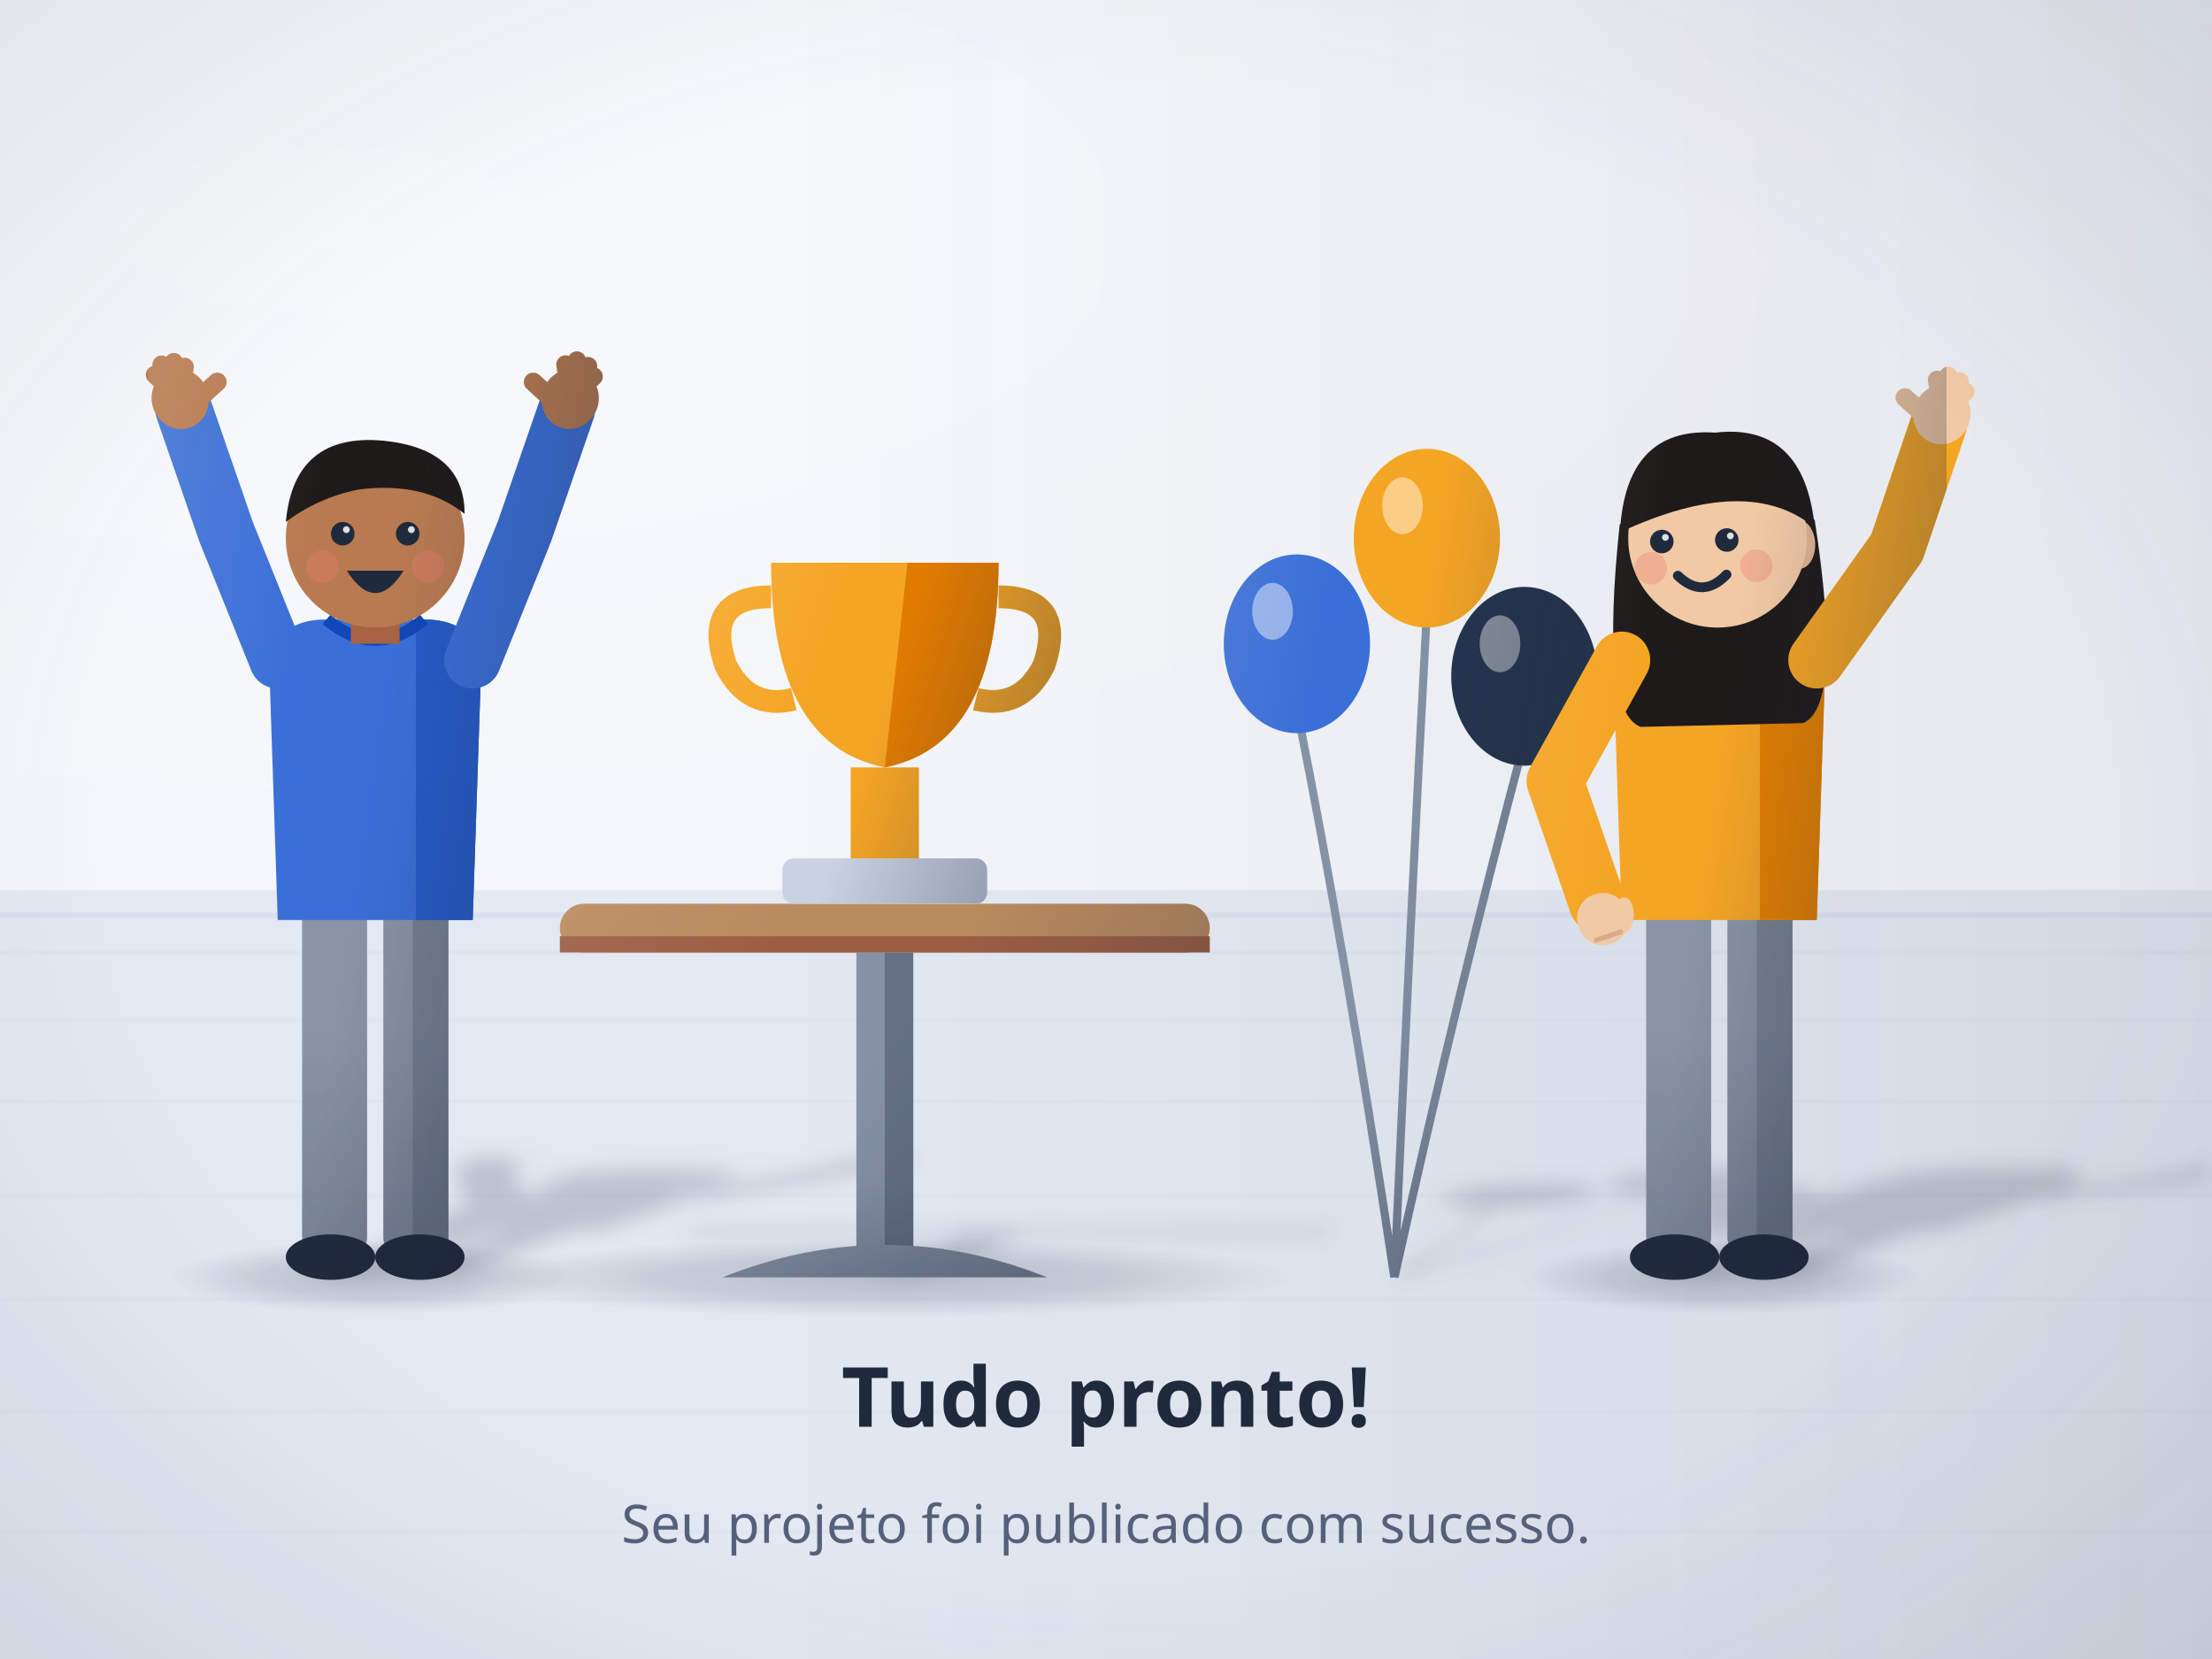
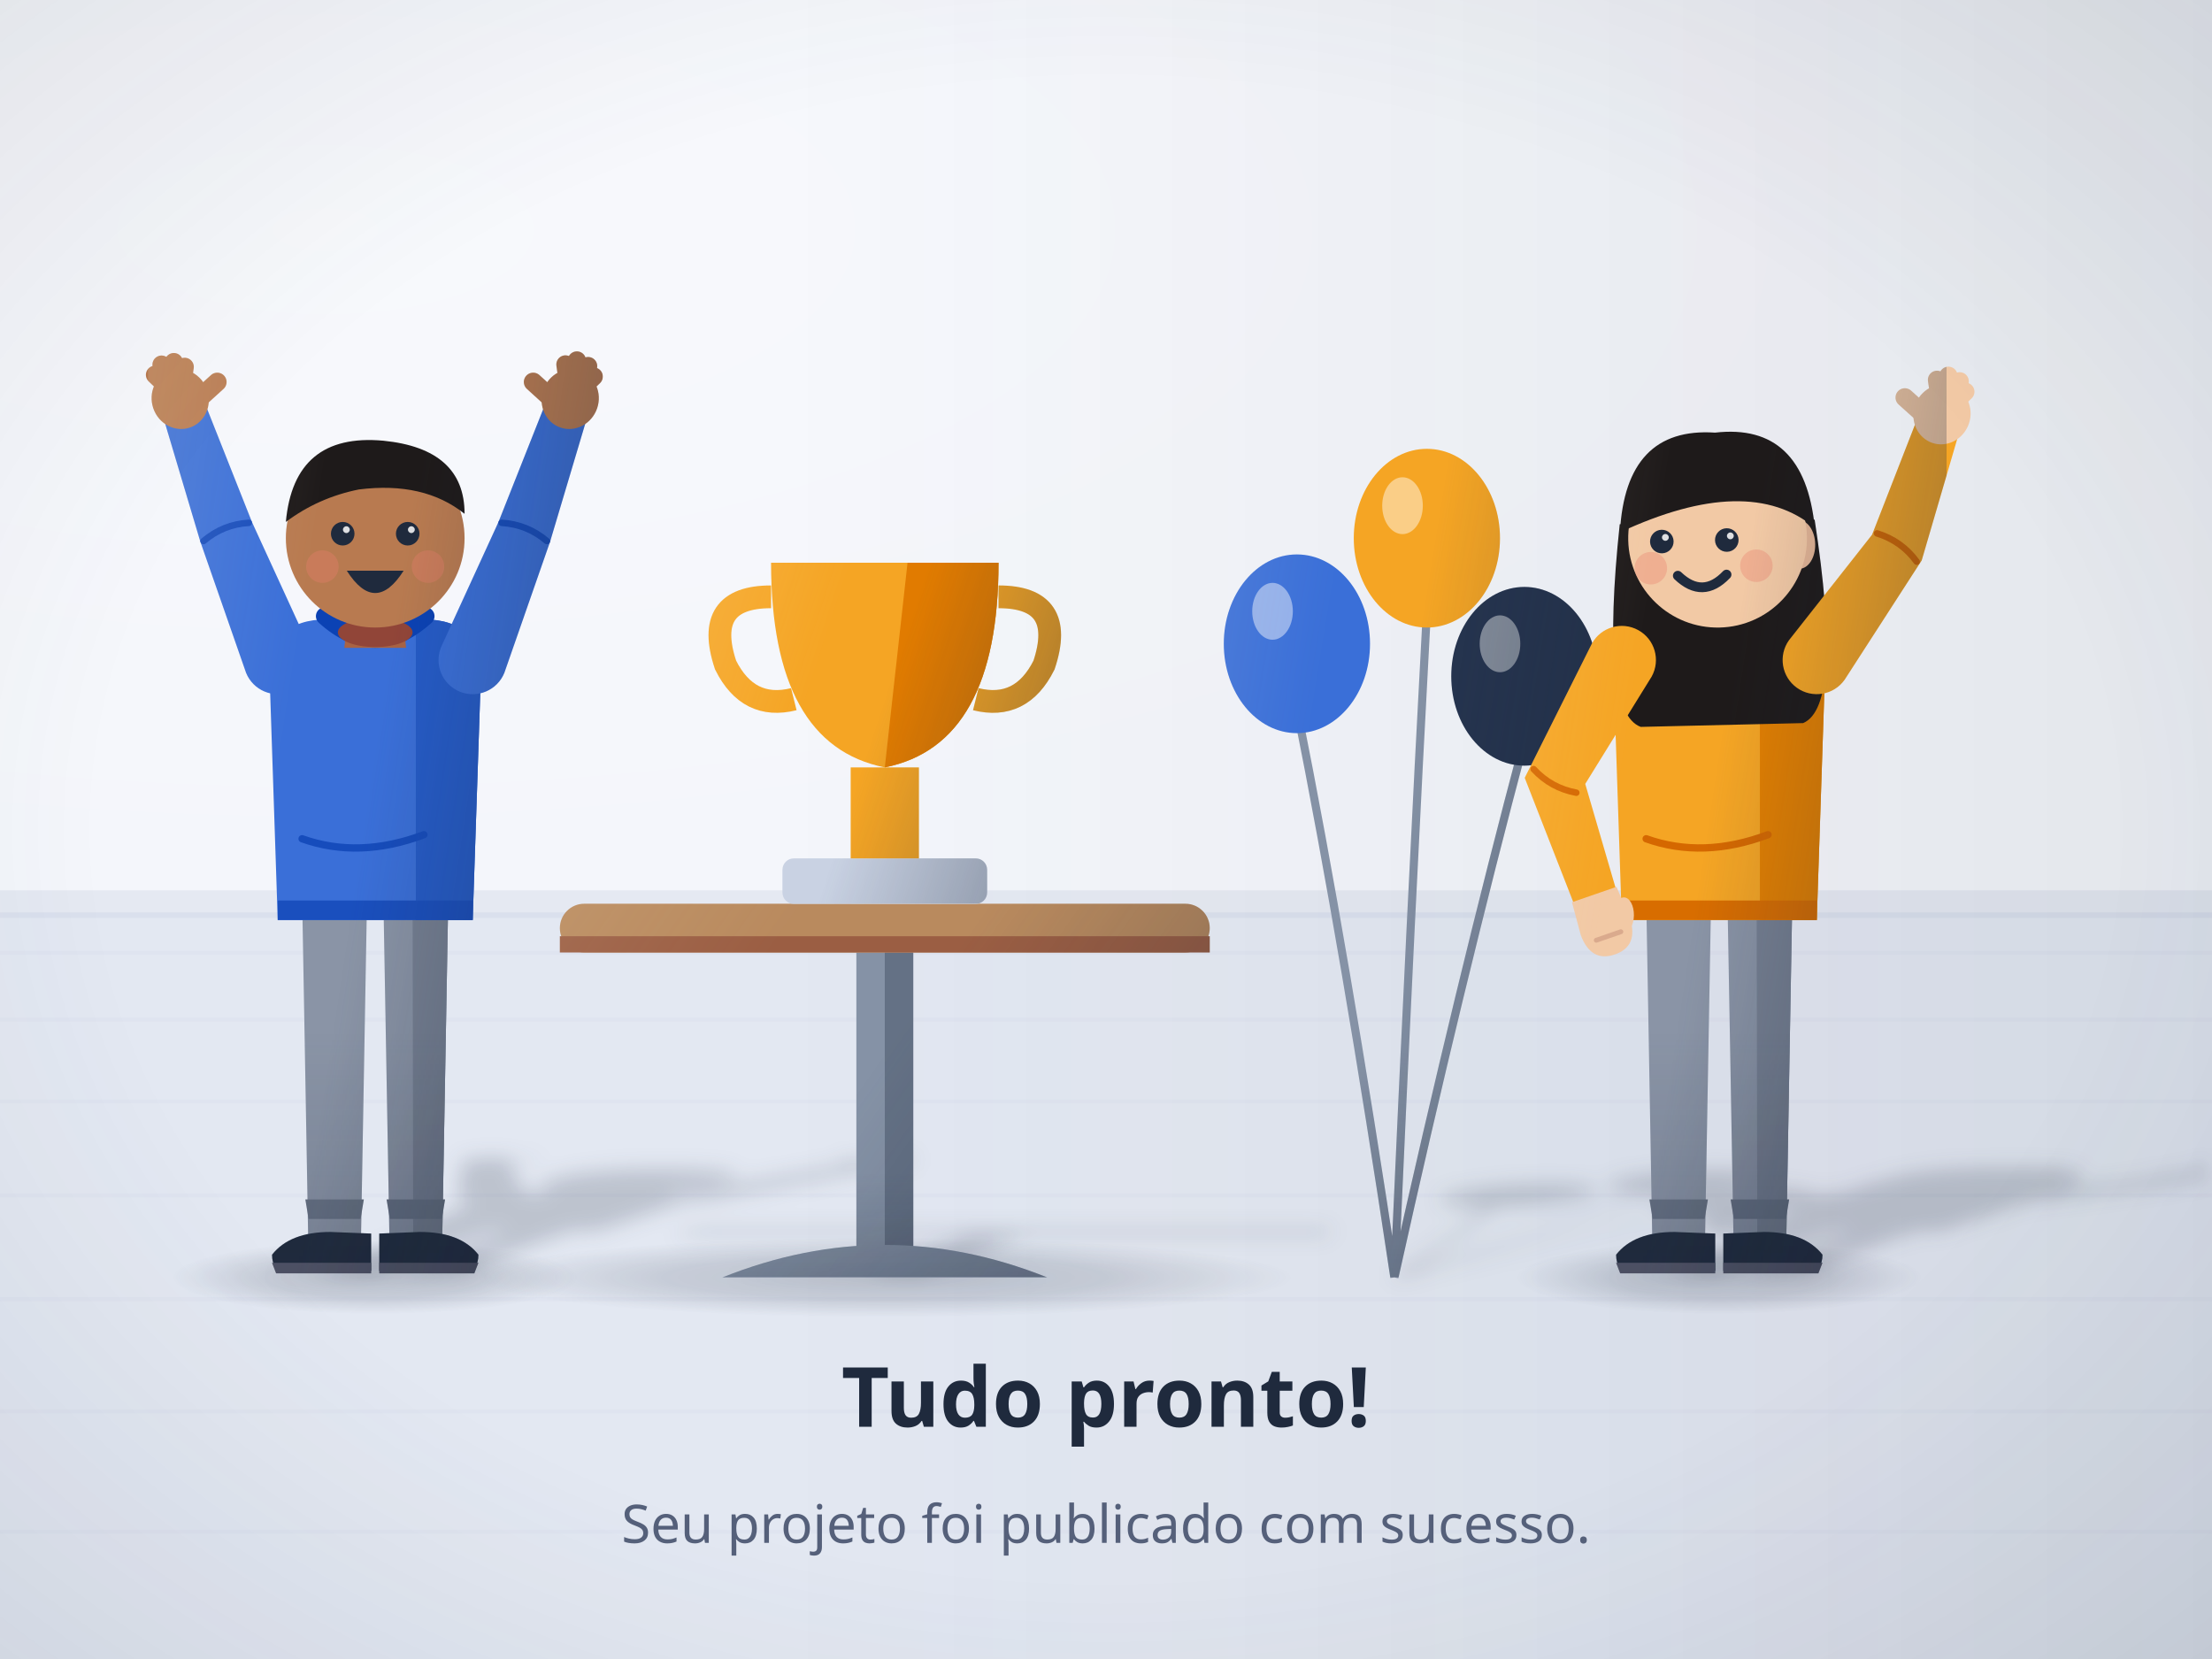
<svg xmlns="http://www.w3.org/2000/svg" width="800" height="600" viewBox="0 0 800 600">
  <defs>
    <linearGradient id="sky" x1="0" y1="0" x2="0" y2="1">
      <stop offset="0" stop-color="#DCEBF7" />
      <stop offset="0.55" stop-color="#e6f1f9" />
      <stop offset="0.85" stop-color="#EFF6FC" />
      <stop offset="1" stop-color="#EEF5FB" />
    </linearGradient>
    <linearGradient id="ground" x1="0" y1="0" x2="0" y2="1">
      <stop offset="0" stop-color="#9CC793" />
      <stop offset="1" stop-color="#7AB582" />
    </linearGradient>
    <radialGradient id="cshadow">
      <stop offset="0" stop-color="rgb(31,42,61)" stop-opacity="0.195" />
      <stop offset="0.55" stop-color="rgb(31,42,61)" stop-opacity="0.143" />
      <stop offset="1" stop-color="rgb(31,42,61)" stop-opacity="0" />
    </radialGradient>
    <filter id="hazeFar" color-interpolation-filters="sRGB">
      <feColorMatrix type="matrix" values="0.92 0 0 0 0.077 0 0.92 0 0 0.077 0 0 0.92 0 0.079 0 0 0 1 0" />
    </filter>
    <filter id="hazeMid" color-interpolation-filters="sRGB">
      <feColorMatrix type="matrix" values="0.96 0 0 0 0.038 0 0.96 0 0 0.039 0 0 0.96 0 0.039 0 0 0 1 0" />
    </filter>
    <linearGradient id="lgLight" x1="0" y1="0" x2="1" y2="0.35">
      <stop offset="0" stop-color="#FFF4DE" stop-opacity="0.156" />
      <stop offset="0.42" stop-color="#FFF4DE" stop-opacity="0" />
    </linearGradient>
    <linearGradient id="lgShade" x1="0" y1="0" x2="1" y2="0.35">
      <stop offset="0.6" stop-color="rgb(31,42,61)" stop-opacity="0" />
      <stop offset="1" stop-color="rgb(31,42,61)" stop-opacity="0.300" />
    </linearGradient>
    <linearGradient id="lgAO" x1="0" y1="0" x2="0" y2="1">
      <stop offset="0.72" stop-color="rgb(31,42,61)" stop-opacity="0" />
      <stop offset="1" stop-color="rgb(31,42,61)" stop-opacity="0.192" />
    </linearGradient>
    <filter id="toWhite" color-interpolation-filters="sRGB">
      <feColorMatrix values="0 0 0 0 1 0 0 0 0 1 0 0 0 0 1 0 0 0 1 0" />
    </filter>
    <filter id="castF" x="-30%" y="-30%" width="160%" height="160%" color-interpolation-filters="sRGB">
      <feColorMatrix values="0 0 0 0 0.122 0 0 0 0 0.165 0 0 0 0 0.239 0 0 0 1 0" />
      <feGaussianBlur stdDeviation="3.6" />
    </filter>
    <clipPath id="groundClip">
      <rect y="330.0" width="800" height="600" />
    </clipPath>
    <radialGradient id="glow" cx="0.15" cy="0.25" r="0.75">
      <stop offset="0" stop-color="#FFF4DE" stop-opacity="0.330" />
      <stop offset="1" stop-color="#FFF4DE" stop-opacity="0" />
    </radialGradient>
    <linearGradient id="falloff" x1="0" y1="0" x2="1" y2="0">
      <stop offset="0.35" stop-color="rgb(31,42,61)" stop-opacity="0" />
      <stop offset="1" stop-color="rgb(31,42,61)" stop-opacity="0.078" />
    </linearGradient>
    <radialGradient id="vignette" cx="0.5" cy="0.5" r="0.75">
      <stop offset="0.6" stop-color="rgb(31,42,61)" stop-opacity="0" />
      <stop offset="1" stop-color="rgb(31,42,61)" stop-opacity="0.102" />
    </radialGradient>
  </defs>
  <rect width="800" height="330" fill="#F4F6FB" />
  <rect y="330" width="800" height="270" fill="#E3E8F2" />
  <rect y="322" width="800" height="10" fill="#C9D2E3" fill-opacity="0.35" stroke-opacity="0.35" />
  <rect x="0" y="343.9" width="800" height="1.5" fill="#C9D2E3" fill-opacity="0.15" stroke-opacity="0.15" />
  <rect x="0" y="368.0" width="800" height="1.5" fill="#C9D2E3" fill-opacity="0.15" stroke-opacity="0.15" />
  <rect x="0" y="397.6" width="800" height="1.5" fill="#C9D2E3" fill-opacity="0.15" stroke-opacity="0.15" />
  <rect x="0" y="431.6" width="800" height="1.5" fill="#C9D2E3" fill-opacity="0.15" stroke-opacity="0.15" />
  <rect x="0" y="469.1" width="800" height="1.5" fill="#C9D2E3" fill-opacity="0.15" stroke-opacity="0.15" />
  <rect x="0" y="509.7" width="800" height="1.5" fill="#C9D2E3" fill-opacity="0.15" stroke-opacity="0.15" />
  <rect x="0" y="553.2" width="800" height="1.5" fill="#C9D2E3" fill-opacity="0.15" stroke-opacity="0.15" />
  <rect width="800" height="330" fill="url(#glow)" style="mix-blend-mode: screen;" />
  <rect width="800" height="600" fill="url(#falloff)" style="mix-blend-mode: multiply;" />
  <g clip-path="url(#groundClip)" opacity="0.189" style="mix-blend-mode: multiply;">
    <g filter="url(#castF)">
      <use href="#b_festa_mesa" transform="translate(320.0 462.0) matrix(1 0 -0.350 0.13 0 0) scale(2.938)" />
      <use href="#b_festa_baloes" transform="translate(504.3 462.0) matrix(1 0 -0.350 0.13 0 0) scale(2.938)" />
      <use href="#b_festa_pessoa1" transform="translate(135.7 462.0) matrix(1 0 -0.350 0.13 0 0) scale(2.938)" />
      <use href="#b_festa_pessoa2" transform="translate(621.8 462.0) matrix(1 0 -0.350 0.13 0 0) scale(2.938)" />
    </g>
  </g>
  <g transform="translate(320.0 462.0) scale(2.938)">
    <ellipse cx="0" cy="0" rx="50.0" ry="4.9" fill="url(#cshadow)" />
  </g>
  <g style="isolation: isolate;">
    <g id="festa_mesa" transform="translate(320.0 462.0) scale(2.938)">
      <g id="b_festa_mesa">
        <rect x="-3.5" y="-40" width="7" height="37" rx="0" fill="#8592A6" />
        <rect x="0" y="-40" width="3.5" height="37" rx="0" fill="#647185" />
        <path d="M-20 0 Q0 -8 20 0 Z" fill="#8592A6" />
        <rect x="-40" y="-46" width="80" height="6" rx="3" fill="#B98A5E" />
        <rect x="-40" y="-42" width="80" height="2" rx="0" fill="#9B5E43" />
      </g>
    </g>
    <mask id="mk_festa_mesa" maskUnits="userSpaceOnUse" x="155.5" y="299.8" width="329.0" height="162.2">
      <use href="#b_festa_mesa" transform="translate(320.0 462.0) scale(2.938)" filter="url(#toWhite)" />
    </mask>
    <g mask="url(#mk_festa_mesa)" opacity="1">
      <rect x="155.5" y="299.8" width="329.0" height="162.2" fill="url(#lgLight)" style="mix-blend-mode: screen;" />
      <rect x="155.5" y="299.8" width="329.0" height="162.2" fill="url(#lgShade)" style="mix-blend-mode: multiply;" />
      <rect x="202.5" y="326.9" width="235.0" height="135.1" fill="url(#lgAO)" style="mix-blend-mode: multiply;" />
    </g>
  </g>
  <g style="isolation: isolate;">
    <g id="festa_baloes" transform="translate(504.3 462.0) scale(2.938)">
      <g id="b_festa_baloes">
        <path d="M0 0 Q-6 -40 -12 -70 M0 0 Q2 -45 4 -82 M0 0 Q8 -36 16 -66" stroke="#8592A6" stroke-width="1" fill="none" />
        <ellipse cx="-12" cy="-78" rx="9" ry="11" fill="#3A6FD8" />
        <ellipse cx="-15" cy="-82" rx="2.5" ry="3.5" fill="#FFFFFF" fill-opacity="0.45" stroke-opacity="0.45" />
        <ellipse cx="4" cy="-91" rx="9" ry="11" fill="#F5A524" />
        <ellipse cx="1" cy="-95" rx="2.5" ry="3.5" fill="#FFFFFF" fill-opacity="0.45" stroke-opacity="0.45" />
        <ellipse cx="16" cy="-74" rx="9" ry="11" fill="#25344F" />
        <ellipse cx="13" cy="-78" rx="2.5" ry="3.5" fill="#FFFFFF" fill-opacity="0.45" stroke-opacity="0.45" />
      </g>
    </g>
    <mask id="mk_festa_baloes" maskUnits="userSpaceOnUse" x="422.0" y="109.5" width="164.5" height="352.5">
      <use href="#b_festa_baloes" transform="translate(504.3 462.0) scale(2.938)" filter="url(#toWhite)" />
    </mask>
    <g mask="url(#mk_festa_baloes)" opacity="1">
      <rect x="422.0" y="109.5" width="164.5" height="352.5" fill="url(#lgLight)" style="mix-blend-mode: screen;" />
      <rect x="422.0" y="109.5" width="164.5" height="352.5" fill="url(#lgShade)" style="mix-blend-mode: multiply;" />
      <rect x="445.5" y="168.2" width="117.5" height="293.8" fill="url(#lgAO)" style="mix-blend-mode: multiply;" />
    </g>
  </g>
  <g transform="translate(135.7 462.0) scale(2.938)">
    <ellipse cx="0" cy="0" rx="25.0" ry="4.5" fill="url(#cshadow)" />
  </g>
  <g style="isolation: isolate;">
    <g id="festa_pessoa1" transform="translate(135.7 462.0) scale(2.938)">
      <g id="b_festa_pessoa1">
        <g transform="scale(1 1)">
-           <rect x="-9" y="-47" width="8" height="45" rx="3" fill="#8A94A6" />
-           <rect x="1" y="-47" width="8" height="45" rx="3" fill="#8A94A6" />
-           <rect x="4.6" y="-47" width="4.4" height="45" rx="2" fill="#768092" />
-           <ellipse cx="-5.5" cy="-2.5" rx="5.5" ry="2.8" fill="#1F2A3D" />
-           <ellipse cx="5.5" cy="-2.5" rx="5.5" ry="2.8" fill="#1F2A3D" />
+           <path d="M-9 -47 L-1 -47 L-1.8 -2 L-8.2 -2 Z" fill="#8A94A6" />
+           <path d="M1 -47 L9 -47 L8.2 -2 L1.8 -2 Z" fill="#8A94A6" />
+           <path d="M4.6 -47 L9 -47 L8.2 -2 L4.68 -2 Z" fill="#768092" />
+           <path d="M-8.6 -9.6 L-1.4 -9.6 L-1.8 -7.2 L-8.2 -7.2 Z" fill="#687285" />
+           <path d="M1.4 -9.6 L8.6 -9.6 L8.2 -7.2 L1.8 -7.2 Z" fill="#687285" />
+           <path d="M-0.5 -5.4 L-0.5 -0.8 L-11 -0.8 Q-12.7 -0.8 -12.7 -2.8 Q-10.5 -5.6 -5.5 -5.6 Z" fill="#1F2A3D" />
+           <path d="M-0.5 -1.8 L-12.7 -1.8 L-12.2 -0.5 L-0.5 -0.5 Z" fill="#56586C" />
+           <path d="M0.5 -5.4 L0.5 -0.8 L11 -0.8 Q12.7 -0.8 12.7 -2.8 Q10.5 -5.6 5.5 -5.6 Z" fill="#1F2A3D" />
+           <path d="M0.5 -1.8 L12.7 -1.8 L12.2 -0.5 L0.5 -0.5 Z" fill="#56586C" />
          <path d="M-13 -74 Q-13 -81 -6 -81 L6 -81 Q13 -81 13 -74 L12 -44 L-12 -44 Z" fill="#3A6FD8" />
          <path d="M5 -81 L6 -81 Q13 -81 13 -74 L12 -44 L5 -44 Z" fill="#255BC7" />
          <path d="M-6 -81 Q0 -76 6 -81" stroke="#1147B8" stroke-width="1.5" fill="none" />
+           <path d="M-12 -46.4 L12 -46.4 L12 -44 L-12 -44 Z" fill="#1A4FBE" />
+           <path d="M-9 -54 Q-2 -51.5 6 -54.5" stroke="#164CBC" stroke-width="0.9" fill="none" stroke-linecap="round" />
+           <path d="M-6.2 -81.4 Q0 -75.8 6.2 -81.4" stroke="#0B42B4" stroke-width="2.2" fill="none" stroke-linecap="round" />
        </g>
        <g transform="translate(0 0) scale(1) rotate(0 0 -82)">
-           <rect x="-3" y="-85" width="6" height="7" fill="#A86344" />
+           <path d="M-3 -85 L3 -85 L3.8 -77.5 L-3.8 -77.5 Z" fill="#A86344" />
+           <ellipse cx="0" cy="-79.4" rx="4.6" ry="1.8" fill="#914538" />
          <circle cx="0" cy="-91" r="11" fill="#B87A50" />
          <path d="M-11 -93 Q-10 -104 1 -103 Q11 -102 11 -94 Q6 -98 -2 -97 Q-7 -96 -11 -93 Z" fill="#1E1A1A" />
          <circle cx="-4" cy="-91.55" r="1.45" fill="#1F2A3D" />
          <circle cx="-3.55" cy="-92.05" r="0.42" fill="#FFFFFF" fill-opacity="0.85" stroke-opacity="0.85" />
          <circle cx="4" cy="-91.55" r="1.45" fill="#1F2A3D" />
          <circle cx="4.45" cy="-92.05" r="0.42" fill="#FFFFFF" fill-opacity="0.85" stroke-opacity="0.85" />
          <path d="M-3.5 -87 Q0 -81.5 3.5 -87 Z" fill="#1F2A3D" />
          <circle cx="-6.5" cy="-87.5" r="2" fill="#E9806E" fill-opacity="0.35" stroke-opacity="0.35" />
          <circle cx="6.5" cy="-87.5" r="2" fill="#E9806E" fill-opacity="0.35" stroke-opacity="0.35" />
        </g>
        <g transform="scale(1 1)">
-           <path d="M-12 -76 L-18.35 -91.77 L-23.58 -106.89" stroke="#3A6FD8" fill="none" stroke-linecap="round" stroke-linejoin="round" stroke-width="7" />
+           <path d="M-8.1 -77.57L-8.1 -77.57L-15.16 -92.96L-21.03 -107.77A2.7 2.7 0 0 0 -26.13 -106.01L-26.13 -106.01L-21.53 -90.58L-15.9 -74.43A4.2 4.2 0 0 0 -8.1 -77.57Z" fill="#3A6FD8" />
+           <path d="M-15.56 -92.89 Q-18.72 -92.7 -21.13 -90.65" stroke="#164CBC" stroke-width="0.8" fill="none" stroke-linecap="round" />
          <g transform="translate(-23.58 -106.89) rotate(-109.1)">
            <ellipse cx="1.3" cy="0" rx="3.7" ry="3.5" fill="#B87A50" />
            <path d="M3 -0.86 L5.14 -1.95" stroke="#B87A50" stroke-width="2.25" stroke-linecap="round" />
            <path d="M3 -0.3 L6.06 -0.78" stroke="#B87A50" stroke-width="2.25" stroke-linecap="round" />
            <path d="M3 0.3 L5.86 0.75" stroke="#B87A50" stroke-width="2.25" stroke-linecap="round" />
            <path d="M3 0.86 L4.87 1.82" stroke="#B87A50" stroke-width="2.25" stroke-linecap="round" />
            <path d="M0.6 2.2 L1.8 5" stroke="#B87A50" stroke-width="2.3" stroke-linecap="round" />
          </g>
-           <path d="M12 -76 L18.35 -91.77 L23.58 -106.89" stroke="#3A6FD8" fill="none" stroke-linecap="round" stroke-linejoin="round" stroke-width="7" />
+           <path d="M15.9 -74.43L15.9 -74.43L21.53 -90.58L26.13 -106.01A2.7 2.7 0 0 0 21.03 -107.77L21.03 -107.77L15.16 -92.96L8.1 -77.57A4.2 4.2 0 0 0 15.9 -74.43Z" fill="#3A6FD8" />
+           <path d="M21.13 -90.65 Q18.72 -92.7 15.56 -92.89" stroke="#164CBC" stroke-width="0.8" fill="none" stroke-linecap="round" />
          <g transform="translate(23.58 -106.89) rotate(-70.9)">
            <ellipse cx="1.3" cy="0" rx="3.7" ry="3.5" fill="#B87A50" />
            <path d="M3 -0.86 L5.14 -1.95" stroke="#B87A50" stroke-width="2.25" stroke-linecap="round" />
            <path d="M3 -0.3 L6.06 -0.78" stroke="#B87A50" stroke-width="2.25" stroke-linecap="round" />
            <path d="M3 0.3 L5.86 0.75" stroke="#B87A50" stroke-width="2.25" stroke-linecap="round" />
            <path d="M3 0.86 L4.87 1.82" stroke="#B87A50" stroke-width="2.25" stroke-linecap="round" />
            <path d="M0.6 -2.2 L1.8 -5" stroke="#B87A50" stroke-width="2.3" stroke-linecap="round" />
          </g>
        </g>
      </g>
    </g>
    <mask id="mk_festa_pessoa1" maskUnits="userSpaceOnUse" x="53.5" y="81.3" width="164.5" height="380.7">
      <use href="#b_festa_pessoa1" transform="translate(135.7 462.0) scale(2.938)" filter="url(#toWhite)" />
    </mask>
    <g mask="url(#mk_festa_pessoa1)" opacity="1">
      <rect x="53.5" y="81.3" width="164.5" height="380.7" fill="url(#lgLight)" style="mix-blend-mode: screen;" />
      <rect x="53.5" y="81.3" width="164.5" height="380.7" fill="url(#lgShade)" style="mix-blend-mode: multiply;" />
      <rect x="77.0" y="144.7" width="117.5" height="317.3" fill="url(#lgAO)" style="mix-blend-mode: multiply;" />
    </g>
  </g>
  <g transform="translate(621.8 462.0) scale(2.938)">
    <ellipse cx="0" cy="0" rx="25.0" ry="4.5" fill="url(#cshadow)" />
  </g>
  <g style="isolation: isolate;">
    <g id="festa_pessoa2" transform="translate(621.8 462.0) scale(2.938)">
      <g id="b_festa_pessoa2">
        <g transform="scale(1 1)">
-           <rect x="-9" y="-47" width="8" height="45" rx="3" fill="#8A94A6" />
-           <rect x="1" y="-47" width="8" height="45" rx="3" fill="#8A94A6" />
-           <rect x="4.6" y="-47" width="4.4" height="45" rx="2" fill="#768092" />
-           <ellipse cx="-5.5" cy="-2.5" rx="5.5" ry="2.8" fill="#1F2A3D" />
-           <ellipse cx="5.5" cy="-2.5" rx="5.5" ry="2.8" fill="#1F2A3D" />
+           <path d="M-9 -47 L-1 -47 L-1.8 -2 L-8.2 -2 Z" fill="#8A94A6" />
+           <path d="M1 -47 L9 -47 L8.2 -2 L1.8 -2 Z" fill="#8A94A6" />
+           <path d="M4.6 -47 L9 -47 L8.2 -2 L4.68 -2 Z" fill="#768092" />
+           <path d="M-8.6 -9.6 L-1.4 -9.6 L-1.8 -7.2 L-8.2 -7.2 Z" fill="#687285" />
+           <path d="M1.4 -9.6 L8.6 -9.6 L8.2 -7.2 L1.8 -7.2 Z" fill="#687285" />
+           <path d="M-0.5 -5.4 L-0.5 -0.8 L-11 -0.8 Q-12.7 -0.8 -12.7 -2.8 Q-10.5 -5.6 -5.5 -5.6 Z" fill="#1F2A3D" />
+           <path d="M-0.5 -1.8 L-12.7 -1.8 L-12.2 -0.5 L-0.5 -0.5 Z" fill="#56586C" />
+           <path d="M0.5 -5.4 L0.5 -0.8 L11 -0.8 Q12.7 -0.8 12.7 -2.8 Q10.5 -5.6 5.5 -5.6 Z" fill="#1F2A3D" />
+           <path d="M0.5 -1.8 L12.7 -1.8 L12.2 -0.5 L0.5 -0.5 Z" fill="#56586C" />
          <path d="M-13 -74 Q-13 -81 -6 -81 L6 -81 Q13 -81 13 -74 L12 -44 L-12 -44 Z" fill="#F5A524" />
          <path d="M5 -81 L6 -81 Q13 -81 13 -74 L12 -44 L5 -44 Z" fill="#E48000" />
          <path d="M-6 -81 Q0 -76 6 -81" stroke="#D05F00" stroke-width="1.5" fill="none" />
+           <path d="M-12 -46.4 L12 -46.4 L12 -44 L-12 -44 Z" fill="#D86D00" />
+           <path d="M-9 -54 Q-2 -51.5 6 -54.5" stroke="#D56800" stroke-width="0.9" fill="none" stroke-linecap="round" />
+           <path d="M-6.2 -81.4 Q0 -75.8 6.2 -81.4" stroke="#CB5700" stroke-width="2.2" fill="none" stroke-linecap="round" />
        </g>
        <g transform="translate(0 0) scale(1) rotate(-1.34 0 -82)">
-           <rect x="-3" y="-85" width="6" height="7" fill="#DAAA8D" />
+           <path d="M-3 -85 L3 -85 L3.8 -77.5 L-3.8 -77.5 Z" fill="#DAAA8D" />
+           <ellipse cx="0" cy="-79.4" rx="4.6" ry="1.8" fill="#B98270" />
          <path d="M-12 -93 Q-15 -70 -10 -68 L10 -68 Q15 -70 12 -93 Z" fill="#1E1A1A" />
          <ellipse cx="10" cy="-90" rx="2" ry="3" fill="#E2B495" />
          <circle cx="0" cy="-91" r="11" fill="#F2C9A5" />
          <path d="M-12 -92 Q-11 -105 0 -104 Q11 -105 12 -92 Q4 -99 -12 -92 Z" fill="#1E1A1A" />
          <circle cx="-6.87" cy="-90.75" r="1.45" fill="#1F2A3D" />
          <circle cx="-6.42" cy="-91.25" r="0.42" fill="#FFFFFF" fill-opacity="0.85" stroke-opacity="0.85" />
          <circle cx="1.13" cy="-90.75" r="1.45" fill="#1F2A3D" />
          <circle cx="1.58" cy="-91.25" r="0.42" fill="#FFFFFF" fill-opacity="0.85" stroke-opacity="0.85" />
          <path d="M-5 -86.5 Q-2 -83.5 1 -86.5" stroke="#1F2A3D" stroke-width="1.2" fill="none" stroke-linecap="round" />
          <circle cx="-8.3" cy="-87.5" r="2" fill="#E9806E" fill-opacity="0.35" stroke-opacity="0.35" />
          <circle cx="4.7" cy="-87.5" r="2" fill="#E9806E" fill-opacity="0.35" stroke-opacity="0.35" />
        </g>
        <g transform="scale(1 1)">
-           <path d="M-12 -76 L-20.23 -61.12 L-15 -46" stroke="#F5A524" fill="none" stroke-linecap="round" stroke-linejoin="round" stroke-width="7" />
+           <path d="M-15.68 -78.03L-15.68 -78.03L-23.95 -61.5L-17.55 -45.12A2.7 2.7 0 0 0 -12.45 -46.88L-12.45 -46.88L-16.5 -60.75L-8.32 -73.97A4.2 4.2 0 0 0 -15.68 -78.03Z" fill="#F5A524" />
+           <path d="M-22.85 -62.57 Q-20.71 -60.25 -17.6 -59.67" stroke="#D56800" stroke-width="0.8" fill="none" stroke-linecap="round" />
          <g transform="translate(-15 -46) rotate(70.94)">
            <ellipse cx="1.2" cy="-0.9" rx="1.9" ry="1.3" fill="#DAAA8D" transform="rotate(30 1.2 -0.9)" />
-             <rect x="-1.2" y="-3.1" width="6.4" height="6.2" rx="3" fill="#F2C9A5" />
+             <path d="M-1.2 -2.9 L3 -3.2 Q6.6 -3.1 6.6 0 Q6.6 3.1 3 3.2 L-1.2 2.9 Z" fill="#F2C9A5" />
            <ellipse cx="2.4" cy="-2.6" rx="2.2" ry="1.25" fill="#F2C9A5" transform="rotate(20 2.4 -2.6)" />
            <path d="M4.2 -1.6 L4.2 1.6" stroke="#DAAA8D" stroke-width="0.6" stroke-linecap="round" />
          </g>
-           <path d="M12 -76 L21.86 -89.85 L27 -105" stroke="#F5A524" fill="none" stroke-linecap="round" stroke-linejoin="round" stroke-width="7" />
+           <path d="M15.42 -73.56L15.42 -73.56L24.92 -88.27L29.56 -104.13A2.7 2.7 0 0 0 24.44 -105.87L24.44 -105.87L18.81 -91.43L8.58 -78.44A4.2 4.2 0 0 0 15.42 -73.56Z" fill="#F5A524" />
+           <path d="M24.3 -88.11 Q22.44 -90.66 19.42 -91.59" stroke="#D56800" stroke-width="0.8" fill="none" stroke-linecap="round" />
          <g transform="translate(27 -105) rotate(-71.27)">
            <ellipse cx="1.3" cy="0" rx="3.7" ry="3.5" fill="#F2C9A5" />
            <path d="M3 -0.86 L5.14 -1.95" stroke="#F2C9A5" stroke-width="2.25" stroke-linecap="round" />
            <path d="M3 -0.3 L6.06 -0.78" stroke="#F2C9A5" stroke-width="2.25" stroke-linecap="round" />
            <path d="M3 0.3 L5.86 0.75" stroke="#F2C9A5" stroke-width="2.25" stroke-linecap="round" />
            <path d="M3 0.86 L4.87 1.82" stroke="#F2C9A5" stroke-width="2.25" stroke-linecap="round" />
            <path d="M0.6 -2.2 L1.8 -5" stroke="#F2C9A5" stroke-width="2.3" stroke-linecap="round" />
          </g>
        </g>
      </g>
    </g>
    <mask id="mk_festa_pessoa2" maskUnits="userSpaceOnUse" x="539.5" y="81.3" width="164.5" height="380.7">
      <use href="#b_festa_pessoa2" transform="translate(621.8 462.0) scale(2.938)" filter="url(#toWhite)" />
    </mask>
    <g mask="url(#mk_festa_pessoa2)" opacity="1">
      <rect x="539.5" y="81.3" width="164.5" height="380.7" fill="url(#lgLight)" style="mix-blend-mode: screen;" />
      <rect x="539.5" y="81.3" width="164.5" height="380.7" fill="url(#lgShade)" style="mix-blend-mode: multiply;" />
      <rect x="563.0" y="144.7" width="117.5" height="317.3" fill="url(#lgAO)" style="mix-blend-mode: multiply;" />
    </g>
  </g>
  <g style="isolation: isolate;">
    <g id="festa_trofeu" transform="translate(320.0 326.9) scale(4.113)">
      <g id="b_festa_trofeu">
        <rect x="-9" y="-4" width="18" height="4" rx="1" fill="#C9D2E3" />
        <rect x="-3" y="-12" width="6" height="8" rx="0" fill="#F5A524" />
        <path d="M-10 -30 L10 -30 Q10 -14 0 -12 Q-10 -14 -10 -30 Z" fill="#F5A524" />
        <path d="M2 -30 L10 -30 Q10 -14 0 -12 Z" fill="#E17B00" />
        <path d="M-10 -27 Q-16 -27 -14 -21 Q-12 -17 -8 -18 M10 -27 Q16 -27 14 -21 Q12 -17 8 -18" stroke="#F5A524" stroke-width="2" fill="none" />
      </g>
    </g>
    <mask id="mk_festa_trofeu" maskUnits="userSpaceOnUse" x="250.9" y="178.8" width="138.2" height="148.1">
      <use href="#b_festa_trofeu" transform="translate(320.0 326.9) scale(4.113)" filter="url(#toWhite)" />
    </mask>
    <g mask="url(#mk_festa_trofeu)" opacity="1">
      <rect x="250.9" y="178.8" width="138.2" height="148.1" fill="url(#lgLight)" style="mix-blend-mode: screen;" />
      <rect x="250.9" y="178.8" width="138.2" height="148.1" fill="url(#lgShade)" style="mix-blend-mode: multiply;" />
    </g>
  </g>
  <rect width="800" height="600" fill="url(#vignette)" style="mix-blend-mode: multiply;" />
  <text x="400.0" y="516.0" font-family="Poppins" font-size="30.0" font-weight="700" fill="#1F2A3D" text-anchor="middle">
    <tspan x="400.0">Tudo pronto!</tspan>
  </text>
  <text x="400.0" y="558.0" font-family="Poppins" font-size="19.2" font-weight="400" fill="#55607A" text-anchor="middle">
    <tspan x="400.0">Seu projeto foi publicado com sucesso.</tspan>
  </text>
</svg>
